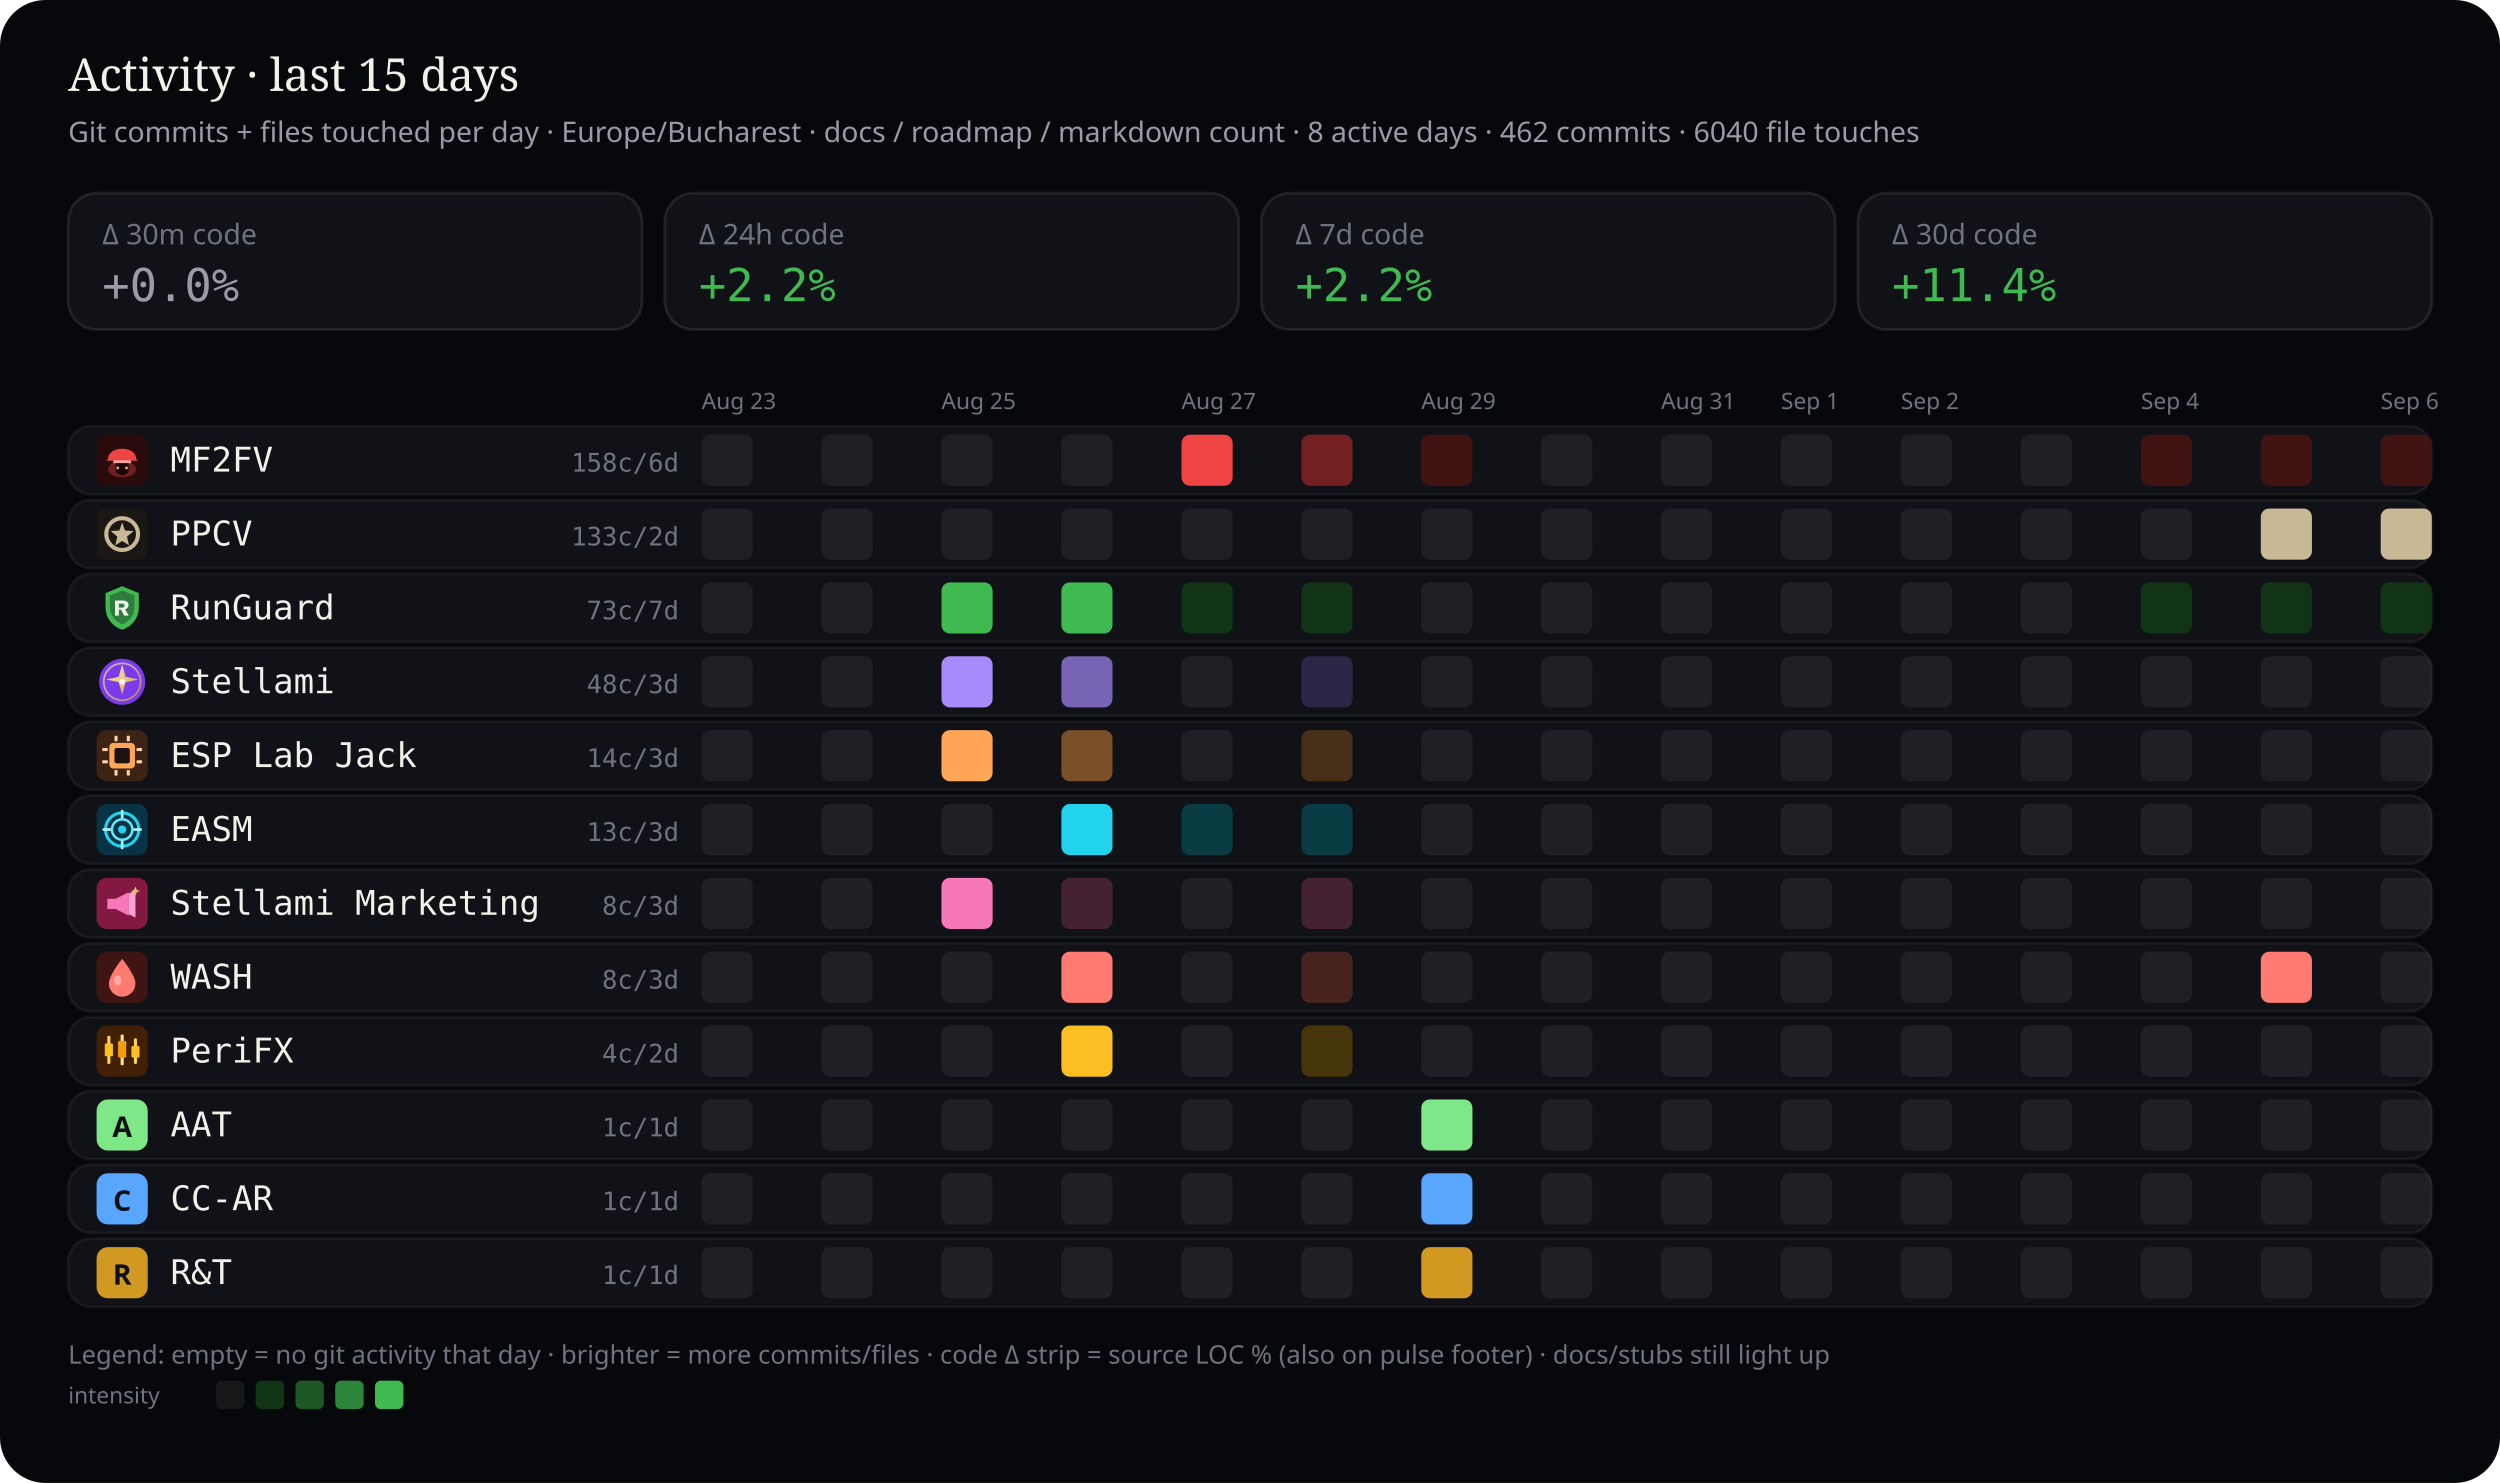
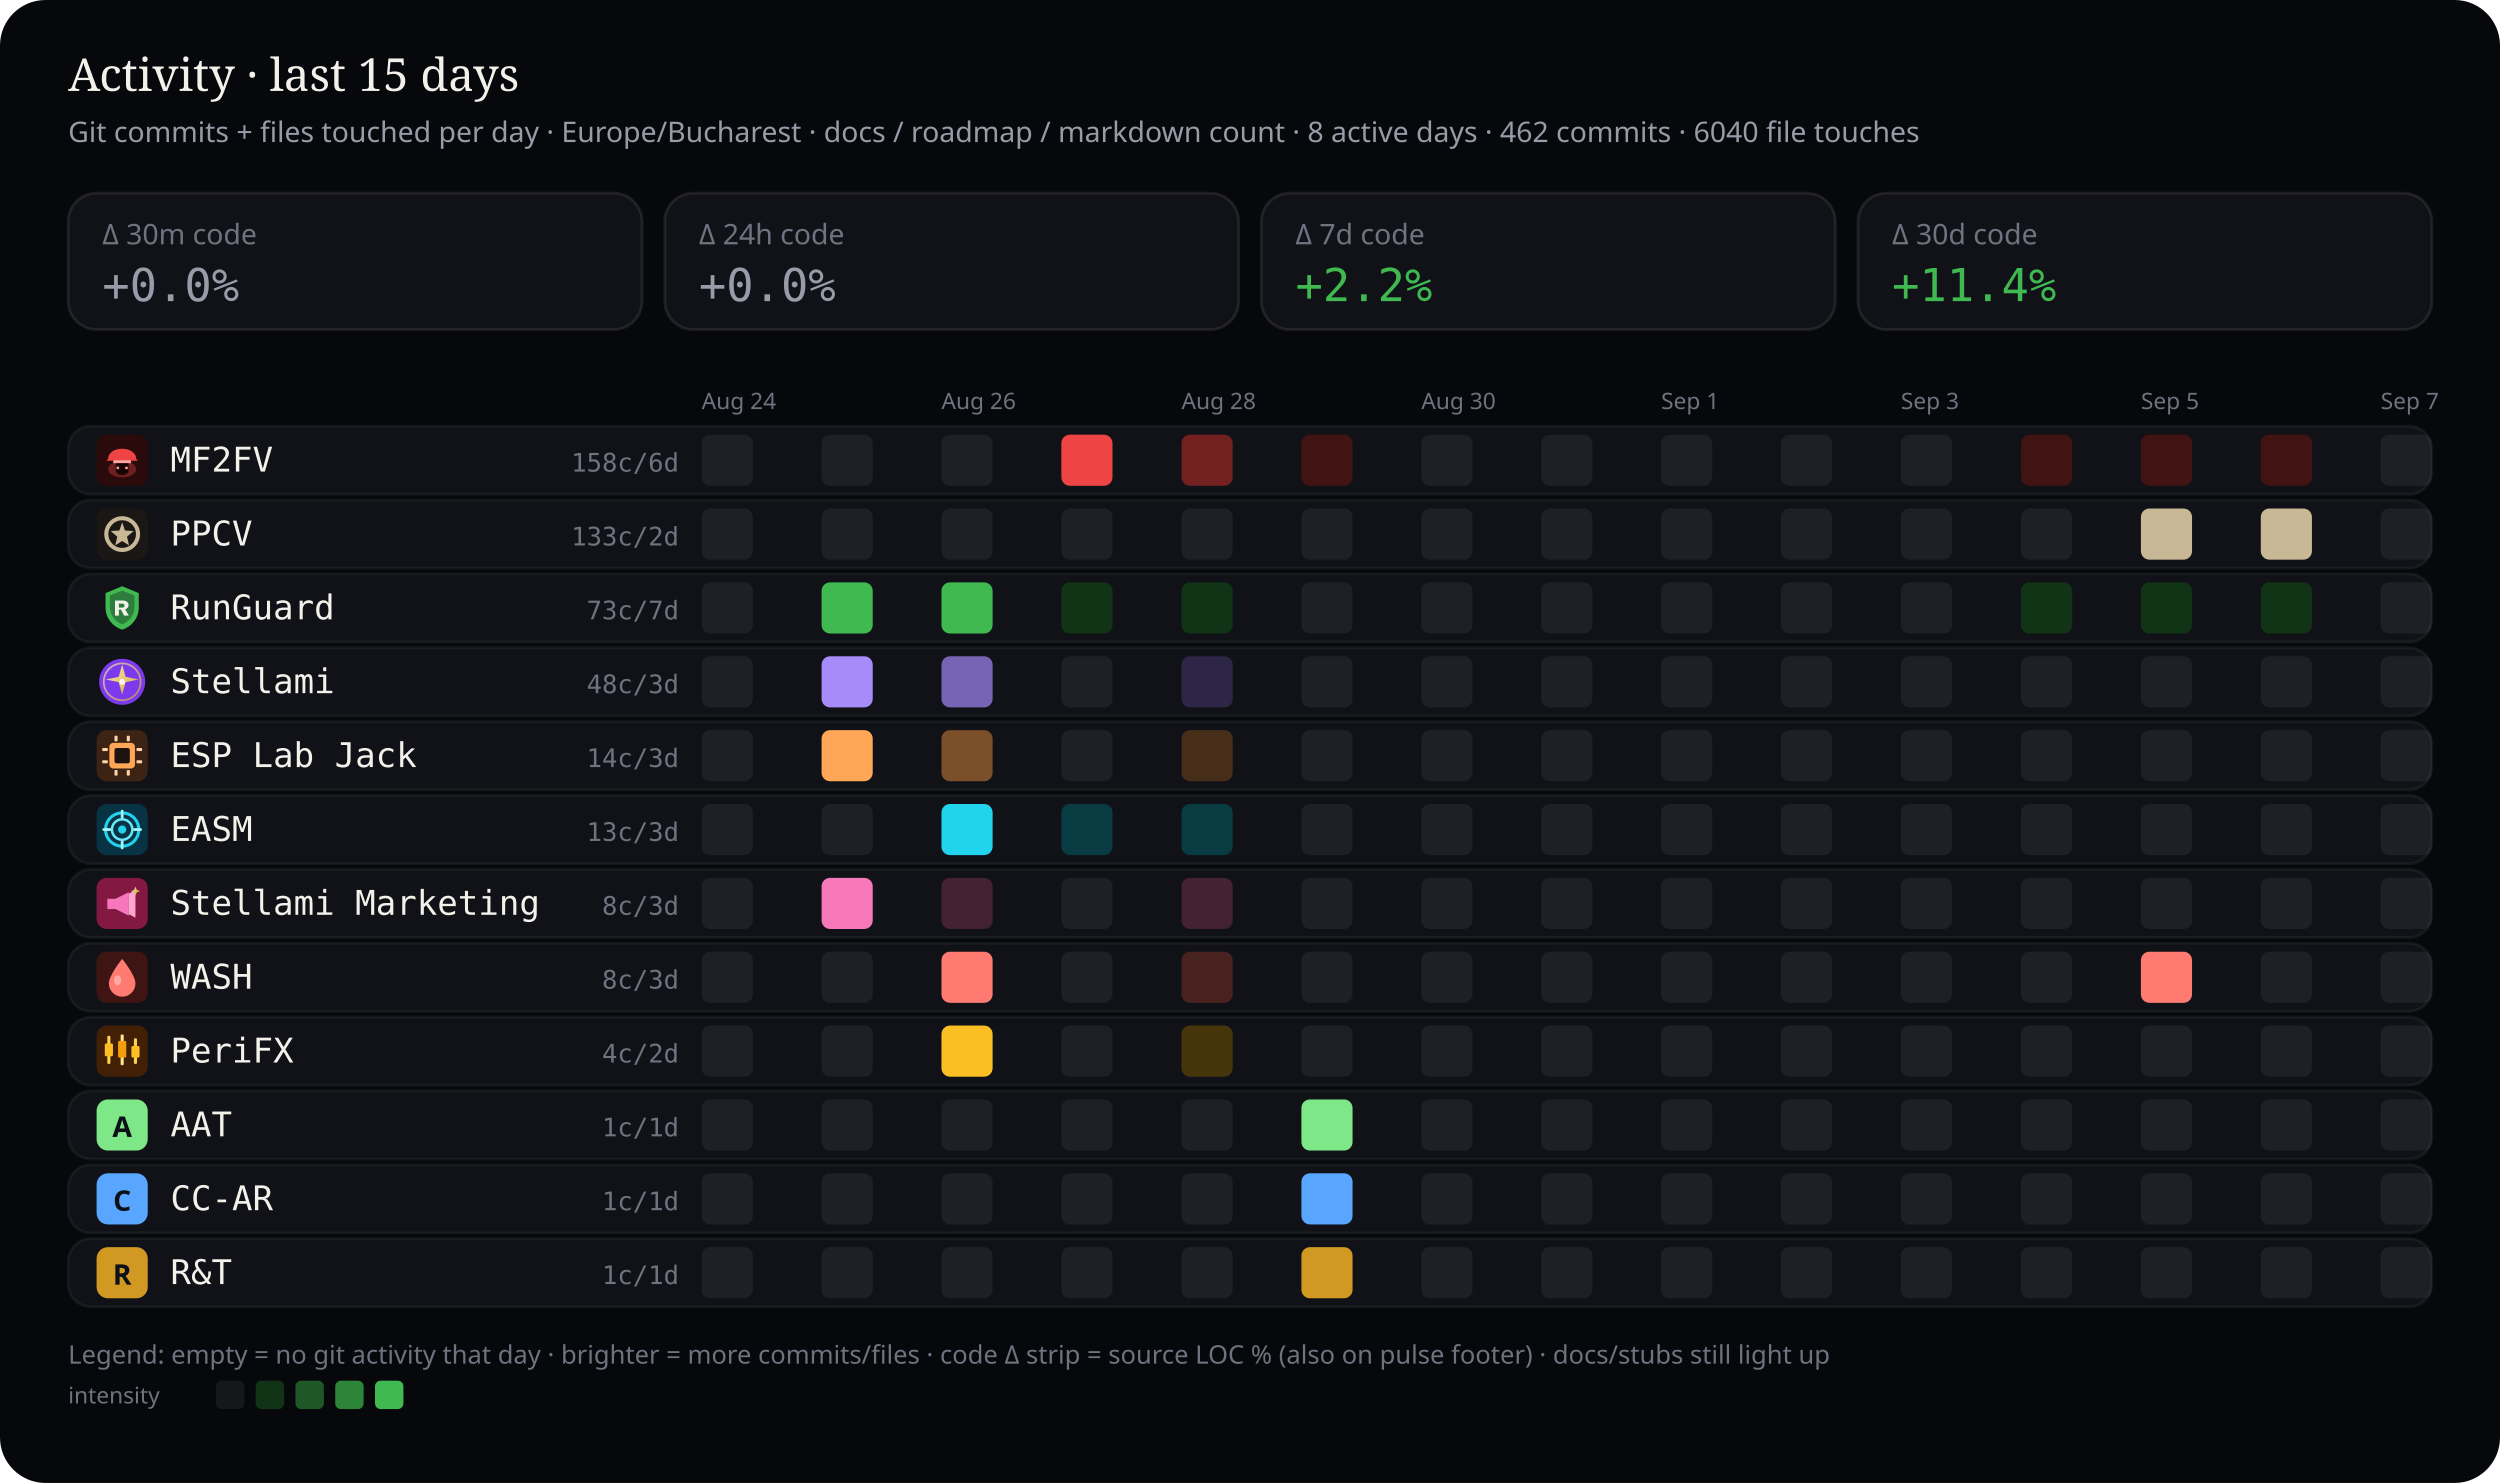
<svg xmlns="http://www.w3.org/2000/svg" viewBox="0 0 880 522" width="880" height="522" role="img" aria-label="Work activity last 15 days by stream — commits and files touched">
  <rect width="880" height="522" rx="16" fill="#07080b" />
  <text x="24" y="32" fill="#f4f1ea" font-size="16" font-family="ui-serif, Georgia, serif">Activity · last 15 days</text>
  <text x="24" y="50" fill="#9a9aa8" font-size="10" font-family="ui-sans-serif, system-ui, sans-serif">Git commits + files touched per day · Europe/Bucharest · docs / roadmap / markdown count · 8 active days · 462 commits · 6040 file touches</text>
  <defs>
    <clipPath id="wc-stream-label">
      <rect x="60.0" y="0" width="132.5" height="522" />
    </clipPath>
  </defs>
  <rect x="24" y="68" width="202" height="48" rx="10" fill="#101218" stroke="rgba(232,228,214,0.10)" />
  <text x="36" y="86" fill="#6f7380" font-size="10" font-family="ui-sans-serif, system-ui, sans-serif">Δ 30m code</text>
  <text x="36" y="106" fill="#9a9aa8" font-size="16" font-family="ui-monospace, SFMono-Regular, monospace">+0.0%</text>
  <rect x="234" y="68" width="202" height="48" rx="10" fill="#101218" stroke="rgba(232,228,214,0.10)" />
  <text x="246" y="86" fill="#6f7380" font-size="10" font-family="ui-sans-serif, system-ui, sans-serif">Δ 24h code</text>
-   <text x="246" y="106" fill="#3fb950" font-size="16" font-family="ui-monospace, SFMono-Regular, monospace">+2.2%</text>
+   <text x="246" y="106" fill="#9a9aa8" font-size="16" font-family="ui-monospace, SFMono-Regular, monospace">+0.0%</text>
  <rect x="444" y="68" width="202" height="48" rx="10" fill="#101218" stroke="rgba(232,228,214,0.10)" />
  <text x="456" y="86" fill="#6f7380" font-size="10" font-family="ui-sans-serif, system-ui, sans-serif">Δ 7d code</text>
  <text x="456" y="106" fill="#3fb950" font-size="16" font-family="ui-monospace, SFMono-Regular, monospace">+2.2%</text>
  <rect x="654" y="68" width="202" height="48" rx="10" fill="#101218" stroke="rgba(232,228,214,0.10)" />
  <text x="666" y="86" fill="#6f7380" font-size="10" font-family="ui-sans-serif, system-ui, sans-serif">Δ 30d code</text>
  <text x="666" y="106" fill="#3fb950" font-size="16" font-family="ui-monospace, SFMono-Regular, monospace">+11.4%</text>
-   <text x="247.0" y="144" fill="#6f7380" font-size="8" font-family="ui-sans-serif, system-ui, sans-serif">Aug 23</text>
-   <text x="331.4" y="144" fill="#6f7380" font-size="8" font-family="ui-sans-serif, system-ui, sans-serif">Aug 25</text>
-   <text x="415.9" y="144" fill="#6f7380" font-size="8" font-family="ui-sans-serif, system-ui, sans-serif">Aug 27</text>
-   <text x="500.3" y="144" fill="#6f7380" font-size="8" font-family="ui-sans-serif, system-ui, sans-serif">Aug 29</text>
-   <text x="584.7" y="144" fill="#6f7380" font-size="8" font-family="ui-sans-serif, system-ui, sans-serif">Aug 31</text>
-   <text x="626.9" y="144" fill="#6f7380" font-size="8" font-family="ui-sans-serif, system-ui, sans-serif">Sep 1</text>
-   <text x="669.1" y="144" fill="#6f7380" font-size="8" font-family="ui-sans-serif, system-ui, sans-serif">Sep 2</text>
-   <text x="753.6" y="144" fill="#6f7380" font-size="8" font-family="ui-sans-serif, system-ui, sans-serif">Sep 4</text>
-   <text x="838.0" y="144" fill="#6f7380" font-size="8" font-family="ui-sans-serif, system-ui, sans-serif">Sep 6</text>
+   <text x="247.0" y="144" fill="#6f7380" font-size="8" font-family="ui-sans-serif, system-ui, sans-serif">Aug 24</text>
+   <text x="331.4" y="144" fill="#6f7380" font-size="8" font-family="ui-sans-serif, system-ui, sans-serif">Aug 26</text>
+   <text x="415.9" y="144" fill="#6f7380" font-size="8" font-family="ui-sans-serif, system-ui, sans-serif">Aug 28</text>
+   <text x="500.3" y="144" fill="#6f7380" font-size="8" font-family="ui-sans-serif, system-ui, sans-serif">Aug 30</text>
+   <text x="584.7" y="144" fill="#6f7380" font-size="8" font-family="ui-sans-serif, system-ui, sans-serif">Sep 1</text>
+   <text x="669.1" y="144" fill="#6f7380" font-size="8" font-family="ui-sans-serif, system-ui, sans-serif">Sep 3</text>
+   <text x="753.6" y="144" fill="#6f7380" font-size="8" font-family="ui-sans-serif, system-ui, sans-serif">Sep 5</text>
+   <text x="838.0" y="144" fill="#6f7380" font-size="8" font-family="ui-sans-serif, system-ui, sans-serif">Sep 7</text>
  <rect x="24" y="150" width="832" height="24" rx="8" fill="#101218" stroke="rgba(232,228,214,0.06)" />
  <g id="stream_logo_mf2fv" class="stream_logo" data-stream="mf2fv" transform="translate(34.0,153.0) scale(0.9)" opacity="1.0">
    <rect width="20" height="20" rx="4" fill="#2a0a0a" />
    <ellipse cx="10" cy="13.5" rx="5.5" ry="3.2" fill="#ef4444" opacity=".35" />
    <path fill="#ef4444" d="M4.5 9.5 C4.5 7.2 6.8 5.5 10 5.5 S15.5 7.2 15.5 9.5 L16.2 10.2 H3.8 Z" />
    <rect x="6.5" y="10" width="7" height="1.2" rx="0.4" fill="#fca5a5" />
    <path fill="#1a0505" d="M7.5 11.2 h5 v2.8 c0 1-1.1 1.8-2.5 1.8 s-2.5-.8-2.5-1.8 v-2.8z" />
    <circle cx="8.3" cy="13" r="0.55" fill="#fca5a5" />
    <circle cx="11.7" cy="13" r="0.55" fill="#fca5a5" />
  </g>
  <use class="stream_logo" data-stream="mf2fv" href="#stream_logo_mf2fv" x="34.0" y="153.0" width="18" height="18" opacity="0" />
  <text x="60" y="166" fill="#f4f1ea" font-size="12" font-family="ui-monospace, SFMono-Regular, monospace" clip-path="url(#wc-stream-label)">MF2FV</text>
  <text x="239" y="166" fill="#6f7380" font-size="9" text-anchor="end" font-family="ui-monospace, SFMono-Regular, monospace">158c/6d</text>
  <rect x="247.0" y="153.0" width="18.0" height="18.0" rx="3" fill="rgba(255,255,255,0.06)" />
  <rect x="289.2" y="153.0" width="18.0" height="18.0" rx="3" fill="rgba(255,255,255,0.06)" />
  <rect x="331.4" y="153.0" width="18.0" height="18.0" rx="3" fill="rgba(255,255,255,0.06)" />
-   <rect x="373.6" y="153.0" width="18.0" height="18.0" rx="3" fill="rgba(255,255,255,0.06)" />
-   <rect x="415.9" y="153.0" width="18.0" height="18.0" rx="3" fill="#ef4444" />
-   <rect x="458.1" y="153.0" width="18.0" height="18.0" rx="3" fill="#722020" />
-   <rect x="500.3" y="153.0" width="18.0" height="18.0" rx="3" fill="#421313" />
+   <rect x="373.6" y="153.0" width="18.0" height="18.0" rx="3" fill="#ef4444" />
+   <rect x="415.9" y="153.0" width="18.0" height="18.0" rx="3" fill="#722020" />
+   <rect x="458.1" y="153.0" width="18.0" height="18.0" rx="3" fill="#421313" />
+   <rect x="500.3" y="153.0" width="18.0" height="18.0" rx="3" fill="rgba(255,255,255,0.06)" />
  <rect x="542.5" y="153.0" width="18.0" height="18.0" rx="3" fill="rgba(255,255,255,0.06)" />
  <rect x="584.7" y="153.0" width="18.0" height="18.0" rx="3" fill="rgba(255,255,255,0.06)" />
  <rect x="626.9" y="153.0" width="18.0" height="18.0" rx="3" fill="rgba(255,255,255,0.06)" />
  <rect x="669.1" y="153.0" width="18.0" height="18.0" rx="3" fill="rgba(255,255,255,0.06)" />
-   <rect x="711.4" y="153.0" width="18.0" height="18.0" rx="3" fill="rgba(255,255,255,0.06)" />
+   <rect x="711.4" y="153.0" width="18.0" height="18.0" rx="3" fill="#421313" />
  <rect x="753.6" y="153.0" width="18.0" height="18.0" rx="3" fill="#421313" />
  <rect x="795.8" y="153.0" width="18.0" height="18.0" rx="3" fill="#421313" />
-   <rect x="838.0" y="153.0" width="18.0" height="18.0" rx="3" fill="#421313" />
+   <rect x="838.0" y="153.0" width="18.0" height="18.0" rx="3" fill="rgba(255,255,255,0.06)" />
  <rect x="24" y="176" width="832" height="24" rx="8" fill="#101218" stroke="rgba(232,228,214,0.06)" />
  <g id="stream_logo_ppcv" class="stream_logo" data-stream="ppcv" transform="translate(34.0,179.0) scale(0.9)" opacity="1.0">
    <rect width="20" height="20" rx="4" fill="#1a1714" />
    <circle cx="10" cy="10" r="6.2" fill="none" stroke="#c9b896" stroke-width="1.6" />
    <path fill="#c9b896" d="M10 5.4 L11.1 8.6 L14.5 8.8 L11.9 11 L12.7 14.4 L10 12.7 L7.3 14.4 L8.1 11 L5.5 8.8 L8.9 8.6 Z" />
  </g>
  <use class="stream_logo" data-stream="ppcv" href="#stream_logo_ppcv" x="34.0" y="179.0" width="18" height="18" opacity="0" />
  <text x="60" y="192" fill="#f4f1ea" font-size="12" font-family="ui-monospace, SFMono-Regular, monospace" clip-path="url(#wc-stream-label)">PPCV</text>
  <text x="239" y="192" fill="#6f7380" font-size="9" text-anchor="end" font-family="ui-monospace, SFMono-Regular, monospace">133c/2d</text>
  <rect x="247.0" y="179.0" width="18.0" height="18.0" rx="3" fill="rgba(255,255,255,0.06)" />
  <rect x="289.2" y="179.0" width="18.0" height="18.0" rx="3" fill="rgba(255,255,255,0.06)" />
  <rect x="331.4" y="179.0" width="18.0" height="18.0" rx="3" fill="rgba(255,255,255,0.06)" />
  <rect x="373.6" y="179.0" width="18.0" height="18.0" rx="3" fill="rgba(255,255,255,0.06)" />
  <rect x="415.9" y="179.0" width="18.0" height="18.0" rx="3" fill="rgba(255,255,255,0.06)" />
  <rect x="458.1" y="179.0" width="18.0" height="18.0" rx="3" fill="rgba(255,255,255,0.06)" />
  <rect x="500.3" y="179.0" width="18.0" height="18.0" rx="3" fill="rgba(255,255,255,0.06)" />
  <rect x="542.5" y="179.0" width="18.0" height="18.0" rx="3" fill="rgba(255,255,255,0.06)" />
  <rect x="584.7" y="179.0" width="18.0" height="18.0" rx="3" fill="rgba(255,255,255,0.06)" />
  <rect x="626.9" y="179.0" width="18.0" height="18.0" rx="3" fill="rgba(255,255,255,0.06)" />
  <rect x="669.1" y="179.0" width="18.0" height="18.0" rx="3" fill="rgba(255,255,255,0.06)" />
  <rect x="711.4" y="179.0" width="18.0" height="18.0" rx="3" fill="rgba(255,255,255,0.06)" />
-   <rect x="753.6" y="179.0" width="18.0" height="18.0" rx="3" fill="rgba(255,255,255,0.06)" />
+   <rect x="753.6" y="179.0" width="18.0" height="18.0" rx="3" fill="#c9b896" />
  <rect x="795.8" y="179.0" width="18.0" height="18.0" rx="3" fill="#c9b896" />
-   <rect x="838.0" y="179.0" width="18.0" height="18.0" rx="3" fill="#c9b896" />
+   <rect x="838.0" y="179.0" width="18.0" height="18.0" rx="3" fill="rgba(255,255,255,0.06)" />
  <rect x="24" y="202" width="832" height="24" rx="8" fill="#101218" stroke="rgba(232,228,214,0.06)" />
  <g id="stream_logo_runguard" class="stream_logo" data-stream="runguard" transform="translate(34.0,205.0) scale(0.9)" opacity="1.0">
    <path fill="#3fb950" d="M10 1.5 L16.5 4.2 V9.8 C16.5 14.1 13.6 17.4 10 18.5 C6.4 17.4 3.5 14.1 3.5 9.8 V4.2 Z" />
    <path fill="#0d1117" fill-opacity=".35" d="M10 3.2 L14.8 5.1 V9.7 C14.8 12.9 12.6 15.4 10 16.4 C7.4 15.4 5.2 12.9 5.2 9.7 V5.1 Z" />
    <path fill="#f4f1ea" d="M7.2 7.1h3.1c1.35 0 2.2.7 2.2 1.75 0 .85-.5 1.45-1.35 1.65L12.6 13h-1.85l-1.2-2.35H8.7V13H7.2V7.1zm1.5 1.2v1.55h1.35c.55 0 .9-.28.9-.75s-.35-.8-.9-.8H8.7z" />
  </g>
  <use class="stream_logo" data-stream="runguard" href="#stream_logo_runguard" x="34.0" y="205.0" width="18" height="18" opacity="0" />
  <text x="60" y="218" fill="#f4f1ea" font-size="12" font-family="ui-monospace, SFMono-Regular, monospace" clip-path="url(#wc-stream-label)">RunGuard</text>
  <text x="239" y="218" fill="#6f7380" font-size="9" text-anchor="end" font-family="ui-monospace, SFMono-Regular, monospace">73c/7d</text>
  <rect x="247.0" y="205.0" width="18.0" height="18.0" rx="3" fill="rgba(255,255,255,0.06)" />
-   <rect x="289.2" y="205.0" width="18.0" height="18.0" rx="3" fill="rgba(255,255,255,0.06)" />
+   <rect x="289.2" y="205.0" width="18.0" height="18.0" rx="3" fill="#3fb950" />
  <rect x="331.4" y="205.0" width="18.0" height="18.0" rx="3" fill="#3fb950" />
-   <rect x="373.6" y="205.0" width="18.0" height="18.0" rx="3" fill="#3fb950" />
+   <rect x="373.6" y="205.0" width="18.0" height="18.0" rx="3" fill="#113316" />
  <rect x="415.9" y="205.0" width="18.0" height="18.0" rx="3" fill="#113316" />
-   <rect x="458.1" y="205.0" width="18.0" height="18.0" rx="3" fill="#113316" />
+   <rect x="458.1" y="205.0" width="18.0" height="18.0" rx="3" fill="rgba(255,255,255,0.06)" />
  <rect x="500.3" y="205.0" width="18.0" height="18.0" rx="3" fill="rgba(255,255,255,0.06)" />
  <rect x="542.5" y="205.0" width="18.0" height="18.0" rx="3" fill="rgba(255,255,255,0.06)" />
  <rect x="584.7" y="205.0" width="18.0" height="18.0" rx="3" fill="rgba(255,255,255,0.06)" />
  <rect x="626.9" y="205.0" width="18.0" height="18.0" rx="3" fill="rgba(255,255,255,0.06)" />
  <rect x="669.1" y="205.0" width="18.0" height="18.0" rx="3" fill="rgba(255,255,255,0.06)" />
-   <rect x="711.4" y="205.0" width="18.0" height="18.0" rx="3" fill="rgba(255,255,255,0.06)" />
+   <rect x="711.4" y="205.0" width="18.0" height="18.0" rx="3" fill="#113316" />
  <rect x="753.6" y="205.0" width="18.0" height="18.0" rx="3" fill="#113316" />
  <rect x="795.8" y="205.0" width="18.0" height="18.0" rx="3" fill="#113316" />
-   <rect x="838.0" y="205.0" width="18.0" height="18.0" rx="3" fill="#113316" />
+   <rect x="838.0" y="205.0" width="18.0" height="18.0" rx="3" fill="rgba(255,255,255,0.06)" />
  <rect x="24" y="228" width="832" height="24" rx="8" fill="#101218" stroke="rgba(232,228,214,0.06)" />
  <g id="stream_logo_stellami" class="stream_logo" data-stream="stellami" transform="translate(34.0,231.0) scale(0.9)" opacity="1.0">
    <defs>
      <linearGradient id="stream_logo_stellami-stellami-gold" x1="0%" y1="0%" x2="100%" y2="100%">
        <stop offset="0%" stop-color="#f5e6a8" />
        <stop offset="55%" stop-color="#e8c57a" />
        <stop offset="100%" stop-color="#c9a227" />
      </linearGradient>
    </defs>
    <circle cx="10" cy="10" r="9" fill="#7c3aed" />
    <circle cx="10" cy="10" r="7.2" fill="none" stroke="url(#stream_logo_stellami-stellami-gold)" stroke-width="0.7" opacity=".7" />
    <path fill="url(#stream_logo_stellami-stellami-gold)" d="M10 3.2 L11.35 8.05 L16.4 9.1 L11.35 10.15 L10 15 L8.65 10.15 L3.6 9.1 L8.65 8.05 Z" />
    <circle cx="10" cy="10" r="1.15" fill="#fff8e8" />
  </g>
  <use class="stream_logo" data-stream="stellami" href="#stream_logo_stellami" x="34.0" y="231.0" width="18" height="18" opacity="0" />
  <text x="60" y="244" fill="#f4f1ea" font-size="12" font-family="ui-monospace, SFMono-Regular, monospace" clip-path="url(#wc-stream-label)">Stellami</text>
  <text x="239" y="244" fill="#6f7380" font-size="9" text-anchor="end" font-family="ui-monospace, SFMono-Regular, monospace">48c/3d</text>
  <rect x="247.0" y="231.0" width="18.0" height="18.0" rx="3" fill="rgba(255,255,255,0.06)" />
-   <rect x="289.2" y="231.0" width="18.0" height="18.0" rx="3" fill="rgba(255,255,255,0.06)" />
-   <rect x="331.4" y="231.0" width="18.0" height="18.0" rx="3" fill="#a78bfa" />
-   <rect x="373.6" y="231.0" width="18.0" height="18.0" rx="3" fill="#7864b4" />
-   <rect x="415.9" y="231.0" width="18.0" height="18.0" rx="3" fill="rgba(255,255,255,0.06)" />
-   <rect x="458.1" y="231.0" width="18.0" height="18.0" rx="3" fill="#2e2646" />
+   <rect x="289.2" y="231.0" width="18.0" height="18.0" rx="3" fill="#a78bfa" />
+   <rect x="331.4" y="231.0" width="18.0" height="18.0" rx="3" fill="#7864b4" />
+   <rect x="373.6" y="231.0" width="18.0" height="18.0" rx="3" fill="rgba(255,255,255,0.06)" />
+   <rect x="415.9" y="231.0" width="18.0" height="18.0" rx="3" fill="#2e2646" />
+   <rect x="458.1" y="231.0" width="18.0" height="18.0" rx="3" fill="rgba(255,255,255,0.06)" />
  <rect x="500.3" y="231.0" width="18.0" height="18.0" rx="3" fill="rgba(255,255,255,0.06)" />
  <rect x="542.5" y="231.0" width="18.0" height="18.0" rx="3" fill="rgba(255,255,255,0.06)" />
  <rect x="584.7" y="231.0" width="18.0" height="18.0" rx="3" fill="rgba(255,255,255,0.06)" />
  <rect x="626.9" y="231.0" width="18.0" height="18.0" rx="3" fill="rgba(255,255,255,0.06)" />
  <rect x="669.1" y="231.0" width="18.0" height="18.0" rx="3" fill="rgba(255,255,255,0.06)" />
  <rect x="711.4" y="231.0" width="18.0" height="18.0" rx="3" fill="rgba(255,255,255,0.06)" />
  <rect x="753.6" y="231.0" width="18.0" height="18.0" rx="3" fill="rgba(255,255,255,0.06)" />
  <rect x="795.8" y="231.0" width="18.0" height="18.0" rx="3" fill="rgba(255,255,255,0.06)" />
  <rect x="838.0" y="231.0" width="18.0" height="18.0" rx="3" fill="rgba(255,255,255,0.06)" />
  <rect x="24" y="254" width="832" height="24" rx="8" fill="#101218" stroke="rgba(232,228,214,0.06)" />
  <g id="stream_logo_esp-lab-jack" class="stream_logo" data-stream="esp-lab-jack" transform="translate(34.0,257.0) scale(0.9)" opacity="1.0">
    <rect width="20" height="20" rx="4" fill="#3d2314" />
    <rect x="5" y="5" width="10" height="10" rx="1.5" fill="#ffa657" />
    <rect x="7" y="7" width="6" height="6" rx="0.8" fill="#1c1210" />
    <rect x="2.2" y="7" width="2.2" height="1.2" rx="0.3" fill="#ffd4a8" />
    <rect x="2.2" y="11.8" width="2.2" height="1.2" rx="0.3" fill="#ffd4a8" />
    <rect x="15.6" y="7" width="2.2" height="1.2" rx="0.3" fill="#ffd4a8" />
    <rect x="15.6" y="11.8" width="2.2" height="1.2" rx="0.3" fill="#ffd4a8" />
    <rect x="7" y="2.2" width="1.2" height="2.2" rx="0.3" fill="#ffd4a8" />
    <rect x="11.8" y="2.2" width="1.2" height="2.2" rx="0.3" fill="#ffd4a8" />
    <rect x="7" y="15.6" width="1.2" height="2.2" rx="0.3" fill="#ffd4a8" />
    <rect x="11.8" y="15.6" width="1.2" height="2.2" rx="0.3" fill="#ffd4a8" />
  </g>
  <use class="stream_logo" data-stream="esp-lab-jack" href="#stream_logo_esp-lab-jack" x="34.0" y="257.0" width="18" height="18" opacity="0" />
  <text x="60" y="270" fill="#f4f1ea" font-size="12" font-family="ui-monospace, SFMono-Regular, monospace" clip-path="url(#wc-stream-label)">ESP Lab Jack</text>
  <text x="239" y="270" fill="#6f7380" font-size="9" text-anchor="end" font-family="ui-monospace, SFMono-Regular, monospace">14c/3d</text>
  <rect x="247.0" y="257.0" width="18.0" height="18.0" rx="3" fill="rgba(255,255,255,0.06)" />
-   <rect x="289.2" y="257.0" width="18.0" height="18.0" rx="3" fill="rgba(255,255,255,0.06)" />
-   <rect x="331.4" y="257.0" width="18.0" height="18.0" rx="3" fill="#ffa657" />
-   <rect x="373.6" y="257.0" width="18.0" height="18.0" rx="3" fill="#7a4f29" />
-   <rect x="415.9" y="257.0" width="18.0" height="18.0" rx="3" fill="rgba(255,255,255,0.06)" />
-   <rect x="458.1" y="257.0" width="18.0" height="18.0" rx="3" fill="#472e18" />
+   <rect x="289.2" y="257.0" width="18.0" height="18.0" rx="3" fill="#ffa657" />
+   <rect x="331.4" y="257.0" width="18.0" height="18.0" rx="3" fill="#7a4f29" />
+   <rect x="373.6" y="257.0" width="18.0" height="18.0" rx="3" fill="rgba(255,255,255,0.06)" />
+   <rect x="415.9" y="257.0" width="18.0" height="18.0" rx="3" fill="#472e18" />
+   <rect x="458.1" y="257.0" width="18.0" height="18.0" rx="3" fill="rgba(255,255,255,0.06)" />
  <rect x="500.3" y="257.0" width="18.0" height="18.0" rx="3" fill="rgba(255,255,255,0.06)" />
  <rect x="542.5" y="257.0" width="18.0" height="18.0" rx="3" fill="rgba(255,255,255,0.06)" />
  <rect x="584.7" y="257.0" width="18.0" height="18.0" rx="3" fill="rgba(255,255,255,0.06)" />
  <rect x="626.9" y="257.0" width="18.0" height="18.0" rx="3" fill="rgba(255,255,255,0.06)" />
  <rect x="669.1" y="257.0" width="18.0" height="18.0" rx="3" fill="rgba(255,255,255,0.06)" />
  <rect x="711.4" y="257.0" width="18.0" height="18.0" rx="3" fill="rgba(255,255,255,0.06)" />
  <rect x="753.6" y="257.0" width="18.0" height="18.0" rx="3" fill="rgba(255,255,255,0.06)" />
  <rect x="795.8" y="257.0" width="18.0" height="18.0" rx="3" fill="rgba(255,255,255,0.06)" />
  <rect x="838.0" y="257.0" width="18.0" height="18.0" rx="3" fill="rgba(255,255,255,0.06)" />
  <rect x="24" y="280" width="832" height="24" rx="8" fill="#101218" stroke="rgba(232,228,214,0.06)" />
  <g id="stream_logo_easm" class="stream_logo" data-stream="easm" transform="translate(34.0,283.0) scale(0.9)" opacity="1.0">
    <rect width="20" height="20" rx="4" fill="#083344" />
    <circle cx="10" cy="10" r="6.5" fill="none" stroke="#22d3ee" stroke-width="1.2" />
    <circle cx="10" cy="10" r="4" fill="none" stroke="#67e8f9" stroke-width="1" />
    <circle cx="10" cy="10" r="1.6" fill="#22d3ee" />
    <path d="M10 2.8 V5.2 M10 14.8 V17.2 M2.8 10 H5.2 M14.8 10 H17.2" stroke="#a5f3fc" stroke-width="1.1" stroke-linecap="round" />
  </g>
  <use class="stream_logo" data-stream="easm" href="#stream_logo_easm" x="34.0" y="283.0" width="18" height="18" opacity="0" />
  <text x="60" y="296" fill="#f4f1ea" font-size="12" font-family="ui-monospace, SFMono-Regular, monospace" clip-path="url(#wc-stream-label)">EASM</text>
  <text x="239" y="296" fill="#6f7380" font-size="9" text-anchor="end" font-family="ui-monospace, SFMono-Regular, monospace">13c/3d</text>
  <rect x="247.0" y="283.0" width="18.0" height="18.0" rx="3" fill="rgba(255,255,255,0.06)" />
  <rect x="289.2" y="283.0" width="18.0" height="18.0" rx="3" fill="rgba(255,255,255,0.06)" />
-   <rect x="331.4" y="283.0" width="18.0" height="18.0" rx="3" fill="rgba(255,255,255,0.06)" />
-   <rect x="373.6" y="283.0" width="18.0" height="18.0" rx="3" fill="#22d3ee" />
+   <rect x="331.4" y="283.0" width="18.0" height="18.0" rx="3" fill="#22d3ee" />
+   <rect x="373.6" y="283.0" width="18.0" height="18.0" rx="3" fill="#093b42" />
  <rect x="415.9" y="283.0" width="18.0" height="18.0" rx="3" fill="#093b42" />
-   <rect x="458.1" y="283.0" width="18.0" height="18.0" rx="3" fill="#093b42" />
+   <rect x="458.1" y="283.0" width="18.0" height="18.0" rx="3" fill="rgba(255,255,255,0.06)" />
  <rect x="500.3" y="283.0" width="18.0" height="18.0" rx="3" fill="rgba(255,255,255,0.06)" />
  <rect x="542.5" y="283.0" width="18.0" height="18.0" rx="3" fill="rgba(255,255,255,0.06)" />
  <rect x="584.7" y="283.0" width="18.0" height="18.0" rx="3" fill="rgba(255,255,255,0.06)" />
  <rect x="626.9" y="283.0" width="18.0" height="18.0" rx="3" fill="rgba(255,255,255,0.06)" />
  <rect x="669.1" y="283.0" width="18.0" height="18.0" rx="3" fill="rgba(255,255,255,0.06)" />
  <rect x="711.4" y="283.0" width="18.0" height="18.0" rx="3" fill="rgba(255,255,255,0.06)" />
  <rect x="753.6" y="283.0" width="18.0" height="18.0" rx="3" fill="rgba(255,255,255,0.06)" />
  <rect x="795.8" y="283.0" width="18.0" height="18.0" rx="3" fill="rgba(255,255,255,0.06)" />
  <rect x="838.0" y="283.0" width="18.0" height="18.0" rx="3" fill="rgba(255,255,255,0.06)" />
  <rect x="24" y="306" width="832" height="24" rx="8" fill="#101218" stroke="rgba(232,228,214,0.06)" />
  <g id="stream_logo_stellami-marketing" class="stream_logo" data-stream="stellami-marketing" transform="translate(34.0,309.0) scale(0.9)" opacity="1.0">
    <defs>
      <linearGradient id="stream_logo_stellami-marketing-smkt-gold" x1="0%" y1="0%" x2="100%" y2="100%">
        <stop offset="0%" stop-color="#f5e6a8" />
        <stop offset="100%" stop-color="#c9a227" />
      </linearGradient>
    </defs>
    <rect width="20" height="20" rx="4" fill="#831843" />
    <path fill="#f778ba" d="M4.2 8.2h3.2l5.2-2.6v9.2l-5.2-2.6H4.2z" />
    <path fill="#fda4d0" d="M12.6 6.2l2.6-1.4v10.8l-2.6-1.4z" />
    <path fill="url(#stream_logo_stellami-marketing-smkt-gold)" d="M15.2 3.4 L15.7 4.7 L17 5.2 L15.7 5.7 L15.2 7 L14.7 5.7 L13.4 5.2 L14.7 4.7 Z" />
  </g>
  <use class="stream_logo" data-stream="stellami-marketing" href="#stream_logo_stellami-marketing" x="34.0" y="309.0" width="18" height="18" opacity="0" />
  <text x="60" y="322" fill="#f4f1ea" font-size="12" font-family="ui-monospace, SFMono-Regular, monospace" clip-path="url(#wc-stream-label)">Stellami Marketing</text>
  <text x="239" y="322" fill="#6f7380" font-size="9" text-anchor="end" font-family="ui-monospace, SFMono-Regular, monospace">8c/3d</text>
  <rect x="247.0" y="309.0" width="18.0" height="18.0" rx="3" fill="rgba(255,255,255,0.06)" />
-   <rect x="289.2" y="309.0" width="18.0" height="18.0" rx="3" fill="rgba(255,255,255,0.06)" />
-   <rect x="331.4" y="309.0" width="18.0" height="18.0" rx="3" fill="#f778ba" />
-   <rect x="373.6" y="309.0" width="18.0" height="18.0" rx="3" fill="#452134" />
-   <rect x="415.9" y="309.0" width="18.0" height="18.0" rx="3" fill="rgba(255,255,255,0.06)" />
-   <rect x="458.1" y="309.0" width="18.0" height="18.0" rx="3" fill="#452134" />
+   <rect x="289.2" y="309.0" width="18.0" height="18.0" rx="3" fill="#f778ba" />
+   <rect x="331.4" y="309.0" width="18.0" height="18.0" rx="3" fill="#452134" />
+   <rect x="373.6" y="309.0" width="18.0" height="18.0" rx="3" fill="rgba(255,255,255,0.06)" />
+   <rect x="415.9" y="309.0" width="18.0" height="18.0" rx="3" fill="#452134" />
+   <rect x="458.1" y="309.0" width="18.0" height="18.0" rx="3" fill="rgba(255,255,255,0.06)" />
  <rect x="500.3" y="309.0" width="18.0" height="18.0" rx="3" fill="rgba(255,255,255,0.06)" />
  <rect x="542.5" y="309.0" width="18.0" height="18.0" rx="3" fill="rgba(255,255,255,0.06)" />
  <rect x="584.7" y="309.0" width="18.0" height="18.0" rx="3" fill="rgba(255,255,255,0.06)" />
  <rect x="626.9" y="309.0" width="18.0" height="18.0" rx="3" fill="rgba(255,255,255,0.06)" />
  <rect x="669.1" y="309.0" width="18.0" height="18.0" rx="3" fill="rgba(255,255,255,0.06)" />
  <rect x="711.4" y="309.0" width="18.0" height="18.0" rx="3" fill="rgba(255,255,255,0.06)" />
  <rect x="753.6" y="309.0" width="18.0" height="18.0" rx="3" fill="rgba(255,255,255,0.06)" />
  <rect x="795.8" y="309.0" width="18.0" height="18.0" rx="3" fill="rgba(255,255,255,0.06)" />
  <rect x="838.0" y="309.0" width="18.0" height="18.0" rx="3" fill="rgba(255,255,255,0.06)" />
  <rect x="24" y="332" width="832" height="24" rx="8" fill="#101218" stroke="rgba(232,228,214,0.06)" />
  <g id="stream_logo_wash" class="stream_logo" data-stream="wash" transform="translate(34.0,335.0) scale(0.9)" opacity="1.0">
    <rect width="20" height="20" rx="4" fill="#3f1513" />
    <path fill="#ff7b72" d="M10 2.8 C10 2.8 15.2 9.2 15.2 12.4 A5.2 5.2 0 0 1 4.8 12.4 C4.8 9.2 10 2.8 10 2.8 Z" />
    <ellipse cx="8.2" cy="11.2" rx="1.4" ry="2" fill="#ffd0cc" opacity=".55" />
  </g>
  <use class="stream_logo" data-stream="wash" href="#stream_logo_wash" x="34.0" y="335.0" width="18" height="18" opacity="0" />
  <text x="60" y="348" fill="#f4f1ea" font-size="12" font-family="ui-monospace, SFMono-Regular, monospace" clip-path="url(#wc-stream-label)">WASH</text>
  <text x="239" y="348" fill="#6f7380" font-size="9" text-anchor="end" font-family="ui-monospace, SFMono-Regular, monospace">8c/3d</text>
  <rect x="247.0" y="335.0" width="18.0" height="18.0" rx="3" fill="rgba(255,255,255,0.06)" />
  <rect x="289.2" y="335.0" width="18.0" height="18.0" rx="3" fill="rgba(255,255,255,0.06)" />
-   <rect x="331.4" y="335.0" width="18.0" height="18.0" rx="3" fill="rgba(255,255,255,0.06)" />
-   <rect x="373.6" y="335.0" width="18.0" height="18.0" rx="3" fill="#ff7b72" />
-   <rect x="415.9" y="335.0" width="18.0" height="18.0" rx="3" fill="rgba(255,255,255,0.06)" />
-   <rect x="458.1" y="335.0" width="18.0" height="18.0" rx="3" fill="#47221f" />
+   <rect x="331.4" y="335.0" width="18.0" height="18.0" rx="3" fill="#ff7b72" />
+   <rect x="373.6" y="335.0" width="18.0" height="18.0" rx="3" fill="rgba(255,255,255,0.06)" />
+   <rect x="415.9" y="335.0" width="18.0" height="18.0" rx="3" fill="#47221f" />
+   <rect x="458.1" y="335.0" width="18.0" height="18.0" rx="3" fill="rgba(255,255,255,0.06)" />
  <rect x="500.3" y="335.0" width="18.0" height="18.0" rx="3" fill="rgba(255,255,255,0.06)" />
  <rect x="542.5" y="335.0" width="18.0" height="18.0" rx="3" fill="rgba(255,255,255,0.06)" />
  <rect x="584.7" y="335.0" width="18.0" height="18.0" rx="3" fill="rgba(255,255,255,0.06)" />
  <rect x="626.9" y="335.0" width="18.0" height="18.0" rx="3" fill="rgba(255,255,255,0.06)" />
  <rect x="669.1" y="335.0" width="18.0" height="18.0" rx="3" fill="rgba(255,255,255,0.06)" />
  <rect x="711.4" y="335.0" width="18.0" height="18.0" rx="3" fill="rgba(255,255,255,0.06)" />
-   <rect x="753.6" y="335.0" width="18.0" height="18.0" rx="3" fill="rgba(255,255,255,0.06)" />
-   <rect x="795.8" y="335.0" width="18.0" height="18.0" rx="3" fill="#ff7b72" />
+   <rect x="753.6" y="335.0" width="18.0" height="18.0" rx="3" fill="#ff7b72" />
+   <rect x="795.8" y="335.0" width="18.0" height="18.0" rx="3" fill="rgba(255,255,255,0.06)" />
  <rect x="838.0" y="335.0" width="18.0" height="18.0" rx="3" fill="rgba(255,255,255,0.06)" />
  <rect x="24" y="358" width="832" height="24" rx="8" fill="#101218" stroke="rgba(232,228,214,0.06)" />
  <g id="stream_logo_peri" class="stream_logo" data-stream="peri" transform="translate(34.0,361.0) scale(0.9)" opacity="1.0">
    <rect width="20" height="20" rx="4" fill="#422006" />
    <rect x="4.2" y="4" width="1.2" height="11" rx="0.4" fill="#fcd34d" />
    <rect x="3.2" y="7" width="3.2" height="5" rx="0.5" fill="#fbbf24" />
    <rect x="9.4" y="3.5" width="1.2" height="12" rx="0.4" fill="#fde68a" />
    <rect x="8.4" y="6" width="3.2" height="6.5" rx="0.5" fill="#f59e0b" />
    <rect x="14.6" y="5" width="1.2" height="10" rx="0.4" fill="#fcd34d" />
    <rect x="13.6" y="8" width="3.2" height="4.5" rx="0.5" fill="#fbbf24" />
  </g>
  <use class="stream_logo" data-stream="peri" href="#stream_logo_peri" x="34.0" y="361.0" width="18" height="18" opacity="0" />
  <text x="60" y="374" fill="#f4f1ea" font-size="12" font-family="ui-monospace, SFMono-Regular, monospace" clip-path="url(#wc-stream-label)">PeriFX</text>
  <text x="239" y="374" fill="#6f7380" font-size="9" text-anchor="end" font-family="ui-monospace, SFMono-Regular, monospace">4c/2d</text>
  <rect x="247.0" y="361.0" width="18.0" height="18.0" rx="3" fill="rgba(255,255,255,0.06)" />
  <rect x="289.2" y="361.0" width="18.0" height="18.0" rx="3" fill="rgba(255,255,255,0.06)" />
-   <rect x="331.4" y="361.0" width="18.0" height="18.0" rx="3" fill="rgba(255,255,255,0.06)" />
-   <rect x="373.6" y="361.0" width="18.0" height="18.0" rx="3" fill="#fbbf24" />
-   <rect x="415.9" y="361.0" width="18.0" height="18.0" rx="3" fill="rgba(255,255,255,0.06)" />
-   <rect x="458.1" y="361.0" width="18.0" height="18.0" rx="3" fill="#46350a" />
+   <rect x="331.4" y="361.0" width="18.0" height="18.0" rx="3" fill="#fbbf24" />
+   <rect x="373.6" y="361.0" width="18.0" height="18.0" rx="3" fill="rgba(255,255,255,0.06)" />
+   <rect x="415.9" y="361.0" width="18.0" height="18.0" rx="3" fill="#46350a" />
+   <rect x="458.1" y="361.0" width="18.0" height="18.0" rx="3" fill="rgba(255,255,255,0.06)" />
  <rect x="500.3" y="361.0" width="18.0" height="18.0" rx="3" fill="rgba(255,255,255,0.06)" />
  <rect x="542.5" y="361.0" width="18.0" height="18.0" rx="3" fill="rgba(255,255,255,0.06)" />
  <rect x="584.7" y="361.0" width="18.0" height="18.0" rx="3" fill="rgba(255,255,255,0.06)" />
  <rect x="626.9" y="361.0" width="18.0" height="18.0" rx="3" fill="rgba(255,255,255,0.06)" />
  <rect x="669.1" y="361.0" width="18.0" height="18.0" rx="3" fill="rgba(255,255,255,0.06)" />
  <rect x="711.4" y="361.0" width="18.0" height="18.0" rx="3" fill="rgba(255,255,255,0.06)" />
  <rect x="753.6" y="361.0" width="18.0" height="18.0" rx="3" fill="rgba(255,255,255,0.06)" />
  <rect x="795.8" y="361.0" width="18.0" height="18.0" rx="3" fill="rgba(255,255,255,0.06)" />
  <rect x="838.0" y="361.0" width="18.0" height="18.0" rx="3" fill="rgba(255,255,255,0.06)" />
  <rect x="24" y="384" width="832" height="24" rx="8" fill="#101218" stroke="rgba(232,228,214,0.06)" />
  <g id="stream_logo_aat" class="stream_logo" data-stream="aat" opacity="1.0">
    <rect x="34.0" y="387.0" width="18" height="18" rx="4" fill="#7ee787" />
    <text x="43.0" y="400.2" text-anchor="middle" fill="#0d1117" font-size="10" font-family="ui-sans-serif, system-ui, sans-serif" font-weight="700">A</text>
  </g>
  <text x="60" y="400" fill="#f4f1ea" font-size="12" font-family="ui-monospace, SFMono-Regular, monospace" clip-path="url(#wc-stream-label)">AAT</text>
  <text x="239" y="400" fill="#6f7380" font-size="9" text-anchor="end" font-family="ui-monospace, SFMono-Regular, monospace">1c/1d</text>
  <rect x="247.0" y="387.0" width="18.0" height="18.0" rx="3" fill="rgba(255,255,255,0.06)" />
  <rect x="289.2" y="387.0" width="18.0" height="18.0" rx="3" fill="rgba(255,255,255,0.06)" />
  <rect x="331.4" y="387.0" width="18.0" height="18.0" rx="3" fill="rgba(255,255,255,0.06)" />
  <rect x="373.6" y="387.0" width="18.0" height="18.0" rx="3" fill="rgba(255,255,255,0.06)" />
  <rect x="415.9" y="387.0" width="18.0" height="18.0" rx="3" fill="rgba(255,255,255,0.06)" />
-   <rect x="458.1" y="387.0" width="18.0" height="18.0" rx="3" fill="rgba(255,255,255,0.06)" />
-   <rect x="500.3" y="387.0" width="18.0" height="18.0" rx="3" fill="#7ee787" />
+   <rect x="458.1" y="387.0" width="18.0" height="18.0" rx="3" fill="#7ee787" />
+   <rect x="500.3" y="387.0" width="18.0" height="18.0" rx="3" fill="rgba(255,255,255,0.06)" />
  <rect x="542.5" y="387.0" width="18.0" height="18.0" rx="3" fill="rgba(255,255,255,0.06)" />
  <rect x="584.7" y="387.0" width="18.0" height="18.0" rx="3" fill="rgba(255,255,255,0.06)" />
  <rect x="626.9" y="387.0" width="18.0" height="18.0" rx="3" fill="rgba(255,255,255,0.06)" />
  <rect x="669.1" y="387.0" width="18.0" height="18.0" rx="3" fill="rgba(255,255,255,0.06)" />
  <rect x="711.4" y="387.0" width="18.0" height="18.0" rx="3" fill="rgba(255,255,255,0.06)" />
  <rect x="753.6" y="387.0" width="18.0" height="18.0" rx="3" fill="rgba(255,255,255,0.06)" />
  <rect x="795.8" y="387.0" width="18.0" height="18.0" rx="3" fill="rgba(255,255,255,0.06)" />
  <rect x="838.0" y="387.0" width="18.0" height="18.0" rx="3" fill="rgba(255,255,255,0.06)" />
  <rect x="24" y="410" width="832" height="24" rx="8" fill="#101218" stroke="rgba(232,228,214,0.06)" />
  <g id="stream_logo_cc-ar" class="stream_logo" data-stream="cc-ar" opacity="1.0">
    <rect x="34.0" y="413.0" width="18" height="18" rx="4" fill="#58a6ff" />
    <text x="43.0" y="426.2" text-anchor="middle" fill="#0d1117" font-size="10" font-family="ui-sans-serif, system-ui, sans-serif" font-weight="700">C</text>
  </g>
  <text x="60" y="426" fill="#f4f1ea" font-size="12" font-family="ui-monospace, SFMono-Regular, monospace" clip-path="url(#wc-stream-label)">CC-AR</text>
  <text x="239" y="426" fill="#6f7380" font-size="9" text-anchor="end" font-family="ui-monospace, SFMono-Regular, monospace">1c/1d</text>
  <rect x="247.0" y="413.0" width="18.0" height="18.0" rx="3" fill="rgba(255,255,255,0.06)" />
  <rect x="289.2" y="413.0" width="18.0" height="18.0" rx="3" fill="rgba(255,255,255,0.06)" />
  <rect x="331.4" y="413.0" width="18.0" height="18.0" rx="3" fill="rgba(255,255,255,0.06)" />
  <rect x="373.6" y="413.0" width="18.0" height="18.0" rx="3" fill="rgba(255,255,255,0.06)" />
  <rect x="415.9" y="413.0" width="18.0" height="18.0" rx="3" fill="rgba(255,255,255,0.06)" />
-   <rect x="458.1" y="413.0" width="18.0" height="18.0" rx="3" fill="rgba(255,255,255,0.06)" />
-   <rect x="500.3" y="413.0" width="18.0" height="18.0" rx="3" fill="#58a6ff" />
+   <rect x="458.1" y="413.0" width="18.0" height="18.0" rx="3" fill="#58a6ff" />
+   <rect x="500.3" y="413.0" width="18.0" height="18.0" rx="3" fill="rgba(255,255,255,0.06)" />
  <rect x="542.5" y="413.0" width="18.0" height="18.0" rx="3" fill="rgba(255,255,255,0.06)" />
  <rect x="584.7" y="413.0" width="18.0" height="18.0" rx="3" fill="rgba(255,255,255,0.06)" />
  <rect x="626.9" y="413.0" width="18.0" height="18.0" rx="3" fill="rgba(255,255,255,0.06)" />
  <rect x="669.1" y="413.0" width="18.0" height="18.0" rx="3" fill="rgba(255,255,255,0.06)" />
  <rect x="711.4" y="413.0" width="18.0" height="18.0" rx="3" fill="rgba(255,255,255,0.06)" />
  <rect x="753.6" y="413.0" width="18.0" height="18.0" rx="3" fill="rgba(255,255,255,0.06)" />
  <rect x="795.8" y="413.0" width="18.0" height="18.0" rx="3" fill="rgba(255,255,255,0.06)" />
  <rect x="838.0" y="413.0" width="18.0" height="18.0" rx="3" fill="rgba(255,255,255,0.06)" />
  <rect x="24" y="436" width="832" height="24" rx="8" fill="#101218" stroke="rgba(232,228,214,0.06)" />
  <g id="stream_logo_rt" class="stream_logo" data-stream="rt" opacity="1.0">
    <rect x="34.0" y="439.0" width="18" height="18" rx="4" fill="#d29922" />
    <text x="43.0" y="452.2" text-anchor="middle" fill="#0d1117" font-size="10" font-family="ui-sans-serif, system-ui, sans-serif" font-weight="700">R</text>
  </g>
  <text x="60" y="452" fill="#f4f1ea" font-size="12" font-family="ui-monospace, SFMono-Regular, monospace" clip-path="url(#wc-stream-label)">R&amp;T</text>
  <text x="239" y="452" fill="#6f7380" font-size="9" text-anchor="end" font-family="ui-monospace, SFMono-Regular, monospace">1c/1d</text>
  <rect x="247.0" y="439.0" width="18.0" height="18.0" rx="3" fill="rgba(255,255,255,0.06)" />
  <rect x="289.2" y="439.0" width="18.0" height="18.0" rx="3" fill="rgba(255,255,255,0.06)" />
  <rect x="331.4" y="439.0" width="18.0" height="18.0" rx="3" fill="rgba(255,255,255,0.06)" />
  <rect x="373.6" y="439.0" width="18.0" height="18.0" rx="3" fill="rgba(255,255,255,0.06)" />
  <rect x="415.9" y="439.0" width="18.0" height="18.0" rx="3" fill="rgba(255,255,255,0.06)" />
-   <rect x="458.1" y="439.0" width="18.0" height="18.0" rx="3" fill="rgba(255,255,255,0.06)" />
-   <rect x="500.3" y="439.0" width="18.0" height="18.0" rx="3" fill="#d29922" />
+   <rect x="458.1" y="439.0" width="18.0" height="18.0" rx="3" fill="#d29922" />
+   <rect x="500.3" y="439.0" width="18.0" height="18.0" rx="3" fill="rgba(255,255,255,0.06)" />
  <rect x="542.5" y="439.0" width="18.0" height="18.0" rx="3" fill="rgba(255,255,255,0.06)" />
  <rect x="584.7" y="439.0" width="18.0" height="18.0" rx="3" fill="rgba(255,255,255,0.06)" />
  <rect x="626.9" y="439.0" width="18.0" height="18.0" rx="3" fill="rgba(255,255,255,0.06)" />
  <rect x="669.1" y="439.0" width="18.0" height="18.0" rx="3" fill="rgba(255,255,255,0.06)" />
  <rect x="711.4" y="439.0" width="18.0" height="18.0" rx="3" fill="rgba(255,255,255,0.06)" />
  <rect x="753.6" y="439.0" width="18.0" height="18.0" rx="3" fill="rgba(255,255,255,0.06)" />
  <rect x="795.8" y="439.0" width="18.0" height="18.0" rx="3" fill="rgba(255,255,255,0.06)" />
  <rect x="838.0" y="439.0" width="18.0" height="18.0" rx="3" fill="rgba(255,255,255,0.06)" />
  <text x="24" y="480" fill="#6f7380" font-size="9" font-family="ui-sans-serif, system-ui, sans-serif">Legend: empty = no git activity that day · brighter = more commits/files · code Δ strip = source LOC % (also on pulse footer) · docs/stubs still light up</text>
  <text x="24" y="494" fill="#6f7380" font-size="8" font-family="ui-sans-serif, system-ui, sans-serif">intensity</text>
  <rect x="76" y="486" width="10" height="10" rx="2" fill="rgba(255,255,255,0.06)" />
  <rect x="90" y="486" width="10" height="10" rx="2" fill="#113316" />
  <rect x="104" y="486" width="10" height="10" rx="2" fill="#1e5826" />
  <rect x="118" y="486" width="10" height="10" rx="2" fill="#2d8539" />
  <rect x="132" y="486" width="10" height="10" rx="2" fill="#3fb950" />
</svg>
